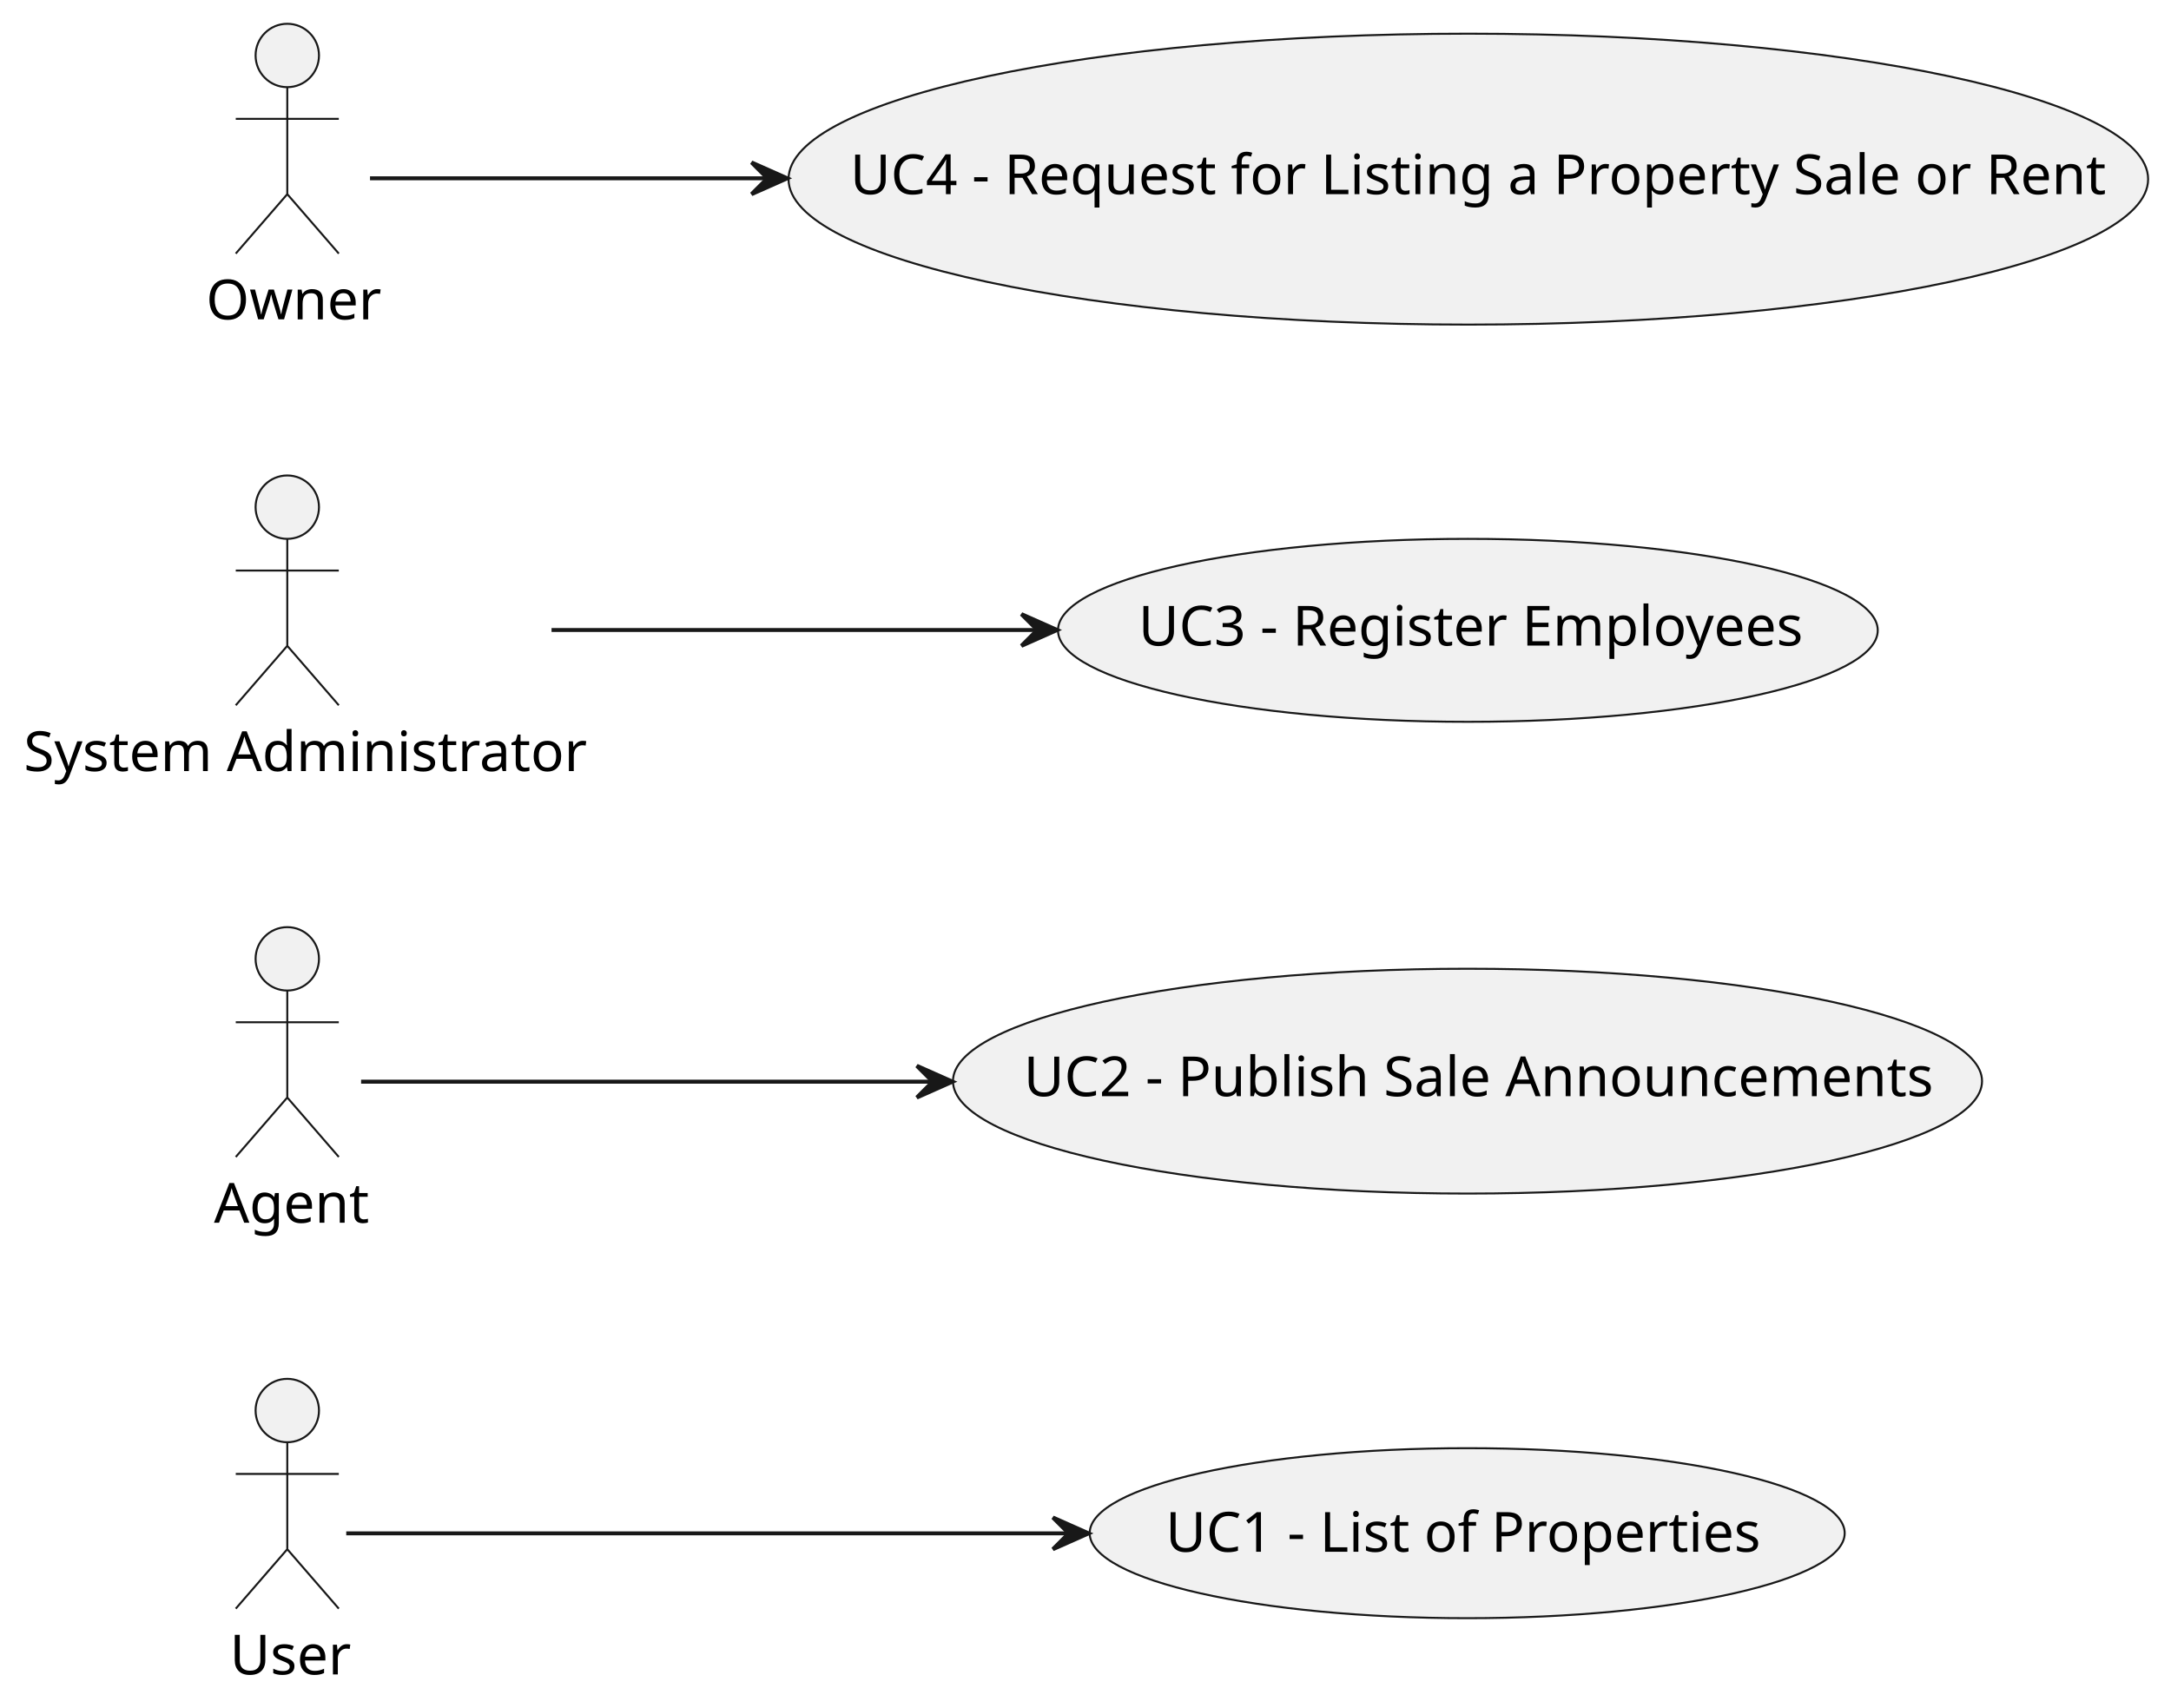
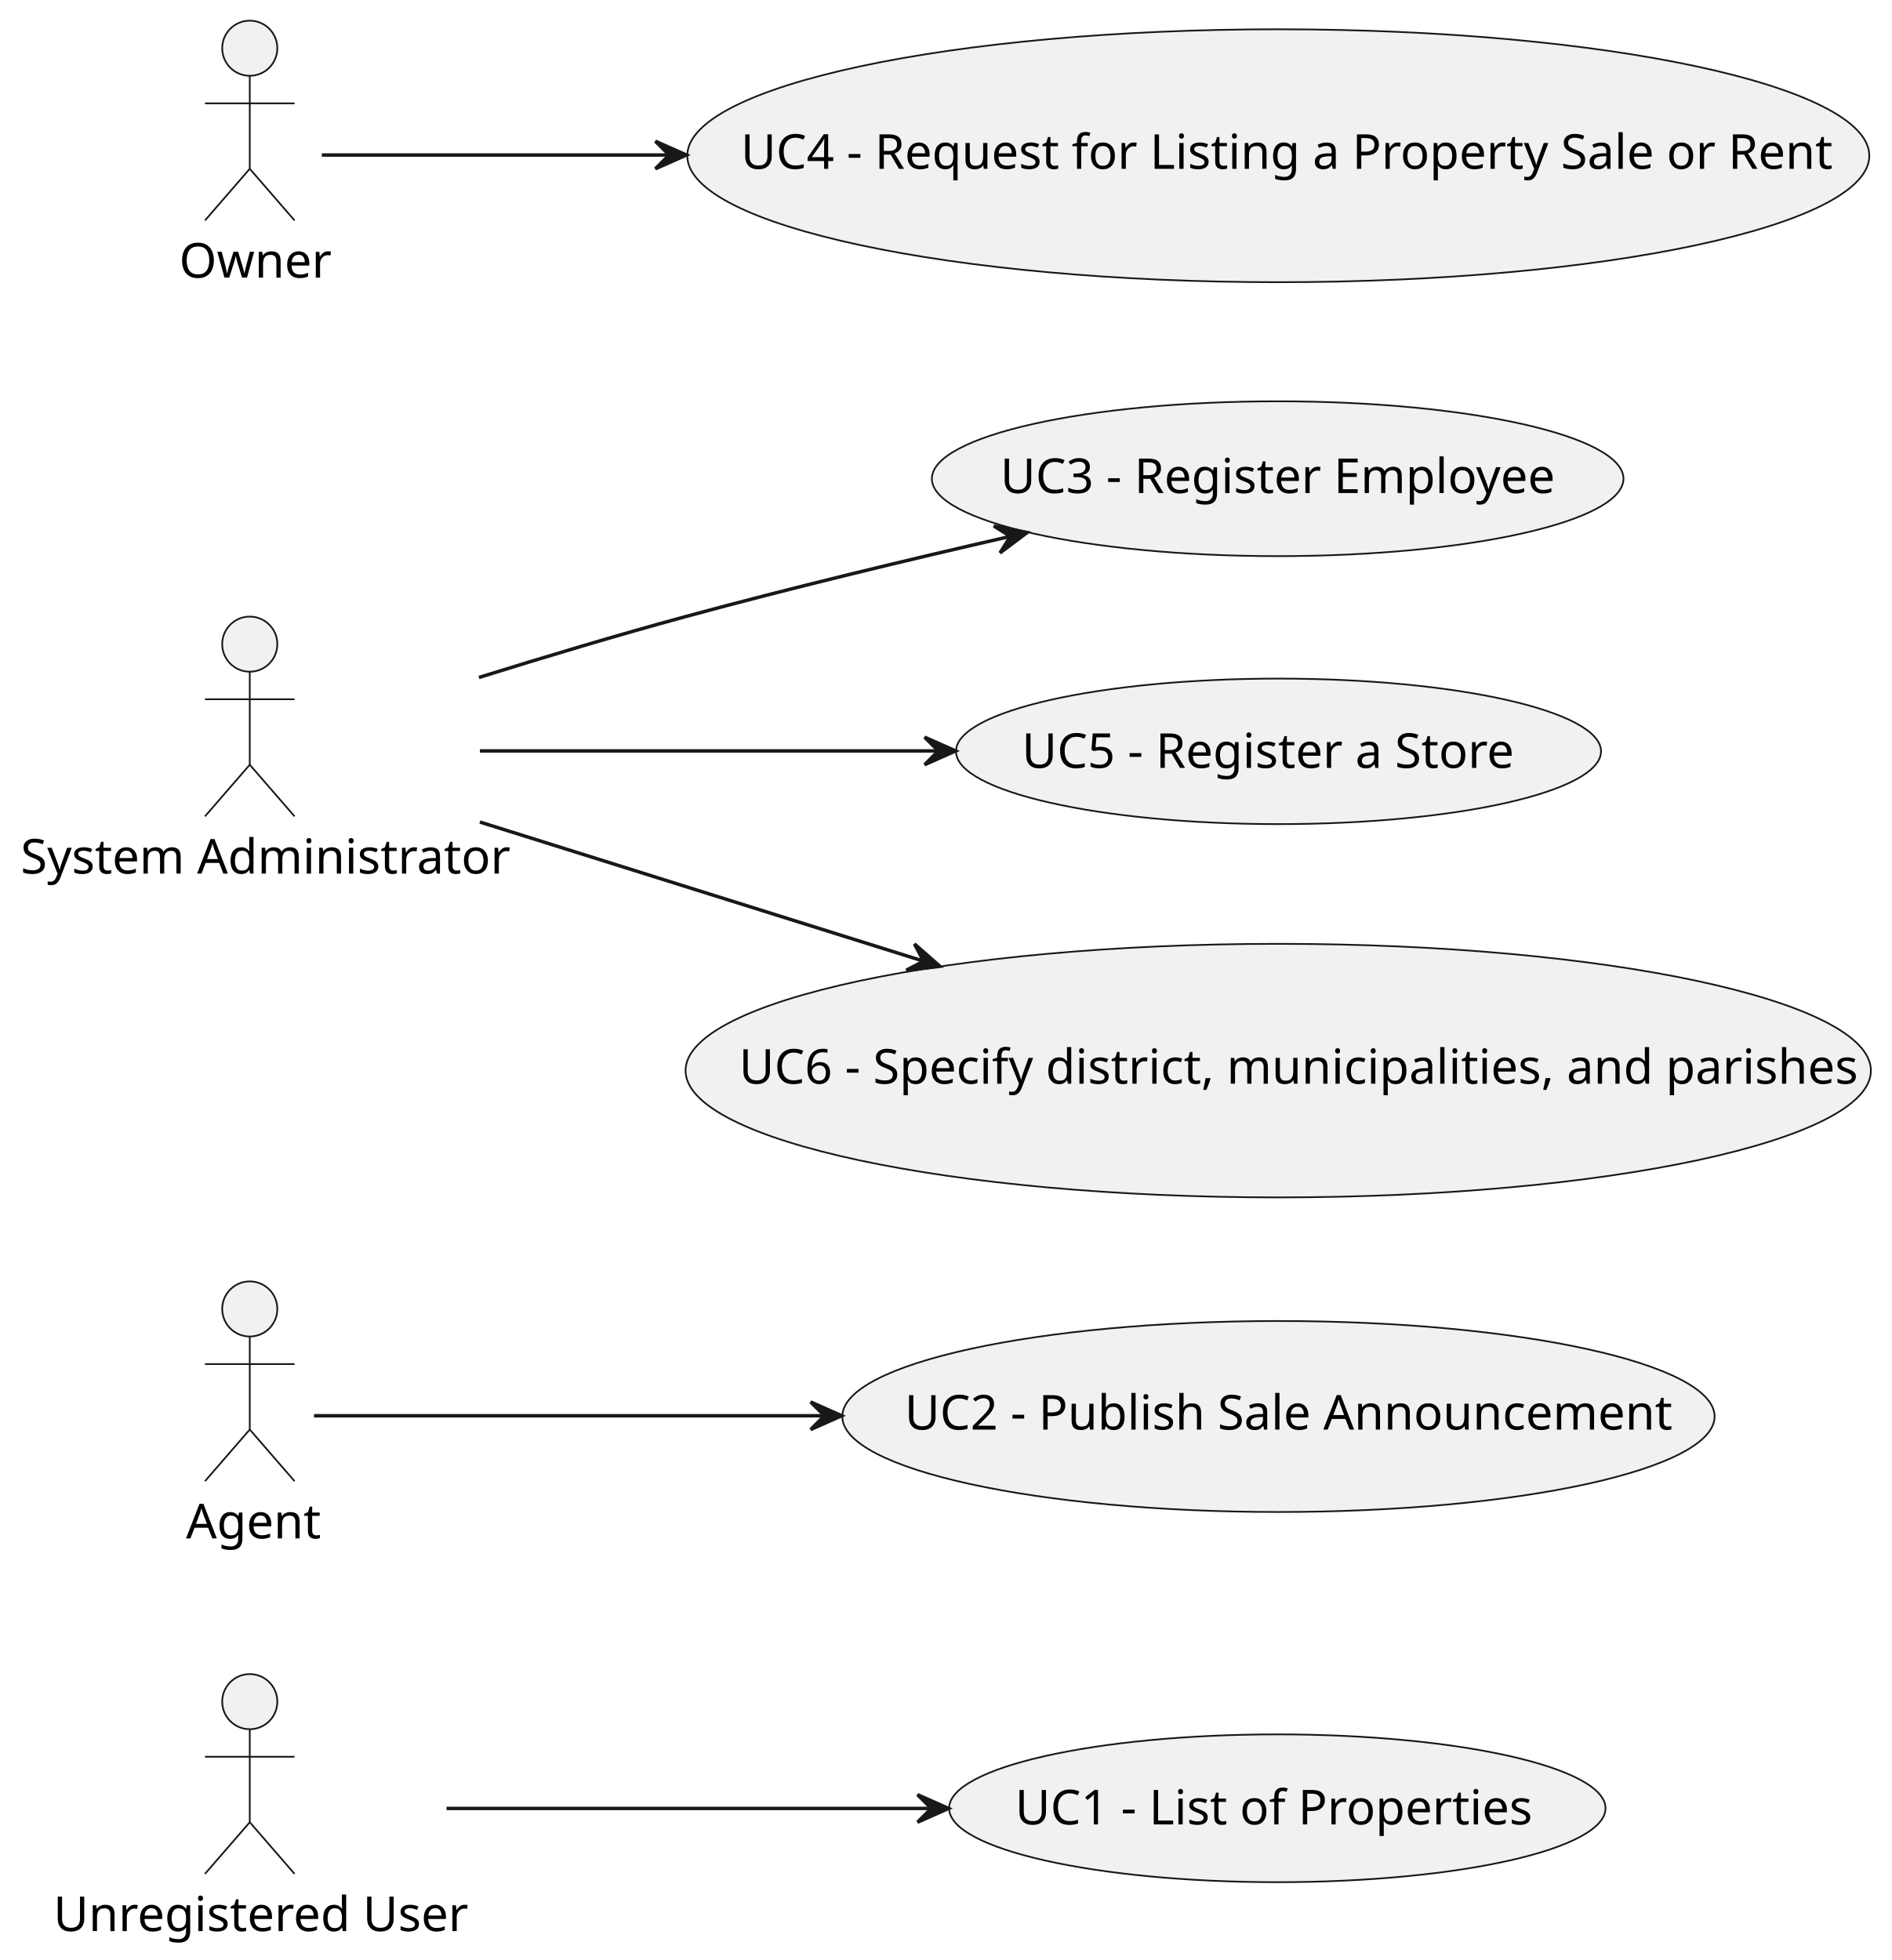
- <svg xmlns="http://www.w3.org/2000/svg" contentStyleType="text/css" height="306.01px" preserveAspectRatio="none" style="width:389px;height:306px;background:#FFFFFF;" version="1.1" viewBox="0 0 389 306" width="389.08px" zoomAndPan="magnify">
+ <svg xmlns="http://www.w3.org/2000/svg" contentStyleType="text/css" height="569px" preserveAspectRatio="none" style="width:549px;height:569px;background:#FFFFFF;" version="1.1" viewBox="0 0 549 569" width="549px" zoomAndPan="magnify">
  <defs />
  <g>
    <g id="elem_UC1">
-       <ellipse cx="262.892" cy="274.738" fill="#F1F1F1" rx="67.642" ry="15.232" style="stroke:#181818;stroke-width:0.355;" />
-       <text fill="#000000" font-family="sans-serif" font-size="9.94" lengthAdjust="spacing" textLength="104.37" x="208.859" y="278.065">UC1 - List of Properties</text>
+       <ellipse cx="370.771" cy="524.954" fill="#F1F1F1" rx="95.271" ry="21.454" style="stroke:#181818;stroke-width:0.5;" />
+       <text fill="#000000" font-family="sans-serif" font-size="14" lengthAdjust="spacing" textLength="147" x="294.667" y="529.64">UC1 - List of Properties</text>
    </g>
-     <g id="elem_User">
-       <ellipse cx="51.475" cy="252.76" fill="#F1F1F1" rx="5.68" ry="5.68" style="stroke:#181818;stroke-width:0.355;" />
-       <path d="M51.475,258.44 L51.475,277.61 M42.245,264.12 L60.705,264.12 M51.475,277.61 L42.245,288.26 M51.475,277.61 L60.705,288.26 " fill="none" style="stroke:#181818;stroke-width:0.355;" />
-       <text fill="#000000" font-family="sans-serif" font-size="9.94" lengthAdjust="spacing" textLength="20.59" x="41.18" y="300.051">User</text>
+     <g id="elem_Unregistered User">
+       <ellipse cx="72.5" cy="494" fill="#F1F1F1" rx="8" ry="8" style="stroke:#181818;stroke-width:0.5;" />
+       <path d="M72.5,502 L72.5,529 M59.5,510 L85.5,510 M72.5,529 L59.5,544 M72.5,529 L85.5,544 " fill="none" style="stroke:#181818;stroke-width:0.5;" />
+       <text fill="#000000" font-family="sans-serif" font-size="14" lengthAdjust="spacing" textLength="114" x="15.5" y="560.607">Unregistered User</text>
    </g>
    <g id="elem_UC2">
-       <ellipse cx="262.949" cy="193.738" fill="#F1F1F1" rx="92.194" ry="20.143" style="stroke:#181818;stroke-width:0.355;" />
-       <text fill="#000000" font-family="sans-serif" font-size="9.94" lengthAdjust="spacing" textLength="159.04" x="183.429" y="196.434">UC2 - Publish Sale Announcements</text>
+       <ellipse cx="371.102" cy="411.22" fill="#F1F1F1" rx="126.602" ry="27.72" style="stroke:#181818;stroke-width:0.5;" />
+       <text fill="#000000" font-family="sans-serif" font-size="14" lengthAdjust="spacing" textLength="217" x="262.602" y="415.017">UC2 - Publish Sale Announcement</text>
    </g>
    <g id="elem_Agent">
-       <ellipse cx="51.475" cy="171.82" fill="#F1F1F1" rx="5.68" ry="5.68" style="stroke:#181818;stroke-width:0.355;" />
-       <path d="M51.475,177.5 L51.475,196.67 M42.245,183.18 L60.705,183.18 M51.475,196.67 L42.245,207.32 M51.475,196.67 L60.705,207.32 " fill="none" style="stroke:#181818;stroke-width:0.355;" />
-       <text fill="#000000" font-family="sans-serif" font-size="9.94" lengthAdjust="spacing" textLength="26.27" x="38.34" y="219.111">Agent</text>
+       <ellipse cx="72.5" cy="380" fill="#F1F1F1" rx="8" ry="8" style="stroke:#181818;stroke-width:0.5;" />
+       <path d="M72.5,388 L72.5,415 M59.5,396 L85.5,396 M72.5,415 L59.5,430 M72.5,415 L85.5,430 " fill="none" style="stroke:#181818;stroke-width:0.5;" />
+       <text fill="#000000" font-family="sans-serif" font-size="14" lengthAdjust="spacing" textLength="37" x="54" y="446.607">Agent</text>
    </g>
    <g id="elem_UC3">
-       <ellipse cx="263.013" cy="112.953" fill="#F1F1F1" rx="73.443" ry="16.392" style="stroke:#181818;stroke-width:0.355;" />
-       <text fill="#000000" font-family="sans-serif" font-size="9.94" lengthAdjust="spacing" textLength="117.86" x="203.987" y="115.685">UC3 - Register Employees</text>
+       <ellipse cx="370.874" cy="138.975" fill="#F1F1F1" rx="100.374" ry="22.475" style="stroke:#181818;stroke-width:0.5;" />
+       <text fill="#000000" font-family="sans-serif" font-size="14" lengthAdjust="spacing" textLength="159" x="290.378" y="143.138">UC3 - Register Employee</text>
    </g>
    <g id="elem_System Administrator">
-       <ellipse cx="51.475" cy="90.88" fill="#F1F1F1" rx="5.68" ry="5.68" style="stroke:#181818;stroke-width:0.355;" />
-       <path d="M51.475,96.56 L51.475,115.73 M42.245,102.24 L60.705,102.24 M51.475,115.73 L42.245,126.38 M51.475,115.73 L60.705,126.38 " fill="none" style="stroke:#181818;stroke-width:0.355;" />
-       <text fill="#000000" font-family="sans-serif" font-size="9.94" lengthAdjust="spacing" textLength="94.43" x="4.26" y="138.171">System Administrator</text>
+       <ellipse cx="72.5" cy="187" fill="#F1F1F1" rx="8" ry="8" style="stroke:#181818;stroke-width:0.5;" />
+       <path d="M72.5,195 L72.5,222 M59.5,203 L85.5,203 M72.5,222 L59.5,237 M72.5,222 L85.5,237 " fill="none" style="stroke:#181818;stroke-width:0.5;" />
+       <text fill="#000000" font-family="sans-serif" font-size="14" lengthAdjust="spacing" textLength="133" x="6" y="253.607">System Administrator</text>
    </g>
    <g id="elem_UC4">
-       <ellipse cx="263.095" cy="32.1" fill="#F1F1F1" rx="121.805" ry="26.065" style="stroke:#181818;stroke-width:0.355;" />
-       <text fill="#000000" font-family="sans-serif" font-size="9.94" lengthAdjust="spacing" textLength="221.52" x="152.335" y="34.796">UC4 - Request for Listing a Property Sale or Rent</text>
+       <ellipse cx="371.056" cy="45.211" fill="#F1F1F1" rx="171.556" ry="36.711" style="stroke:#181818;stroke-width:0.5;" />
+       <text fill="#000000" font-family="sans-serif" font-size="14" lengthAdjust="spacing" textLength="312" x="215.056" y="49.008">UC4 - Request for Listing a Property Sale or Rent</text>
    </g>
    <g id="elem_Owner">
-       <ellipse cx="51.475" cy="9.94" fill="#F1F1F1" rx="5.68" ry="5.68" style="stroke:#181818;stroke-width:0.355;" />
-       <path d="M51.475,15.62 L51.475,34.79 M42.245,21.3 L60.705,21.3 M51.475,34.79 L42.245,45.44 M51.475,34.79 L60.705,45.44 " fill="none" style="stroke:#181818;stroke-width:0.355;" />
-       <text fill="#000000" font-family="sans-serif" font-size="9.94" lengthAdjust="spacing" textLength="29.11" x="36.92" y="57.231">Owner</text>
+       <ellipse cx="72.5" cy="14" fill="#F1F1F1" rx="8" ry="8" style="stroke:#181818;stroke-width:0.5;" />
+       <path d="M72.5,22 L72.5,49 M59.5,30 L85.5,30 M72.5,49 L59.5,64 M72.5,49 L85.5,64 " fill="none" style="stroke:#181818;stroke-width:0.5;" />
+       <text fill="#000000" font-family="sans-serif" font-size="14" lengthAdjust="spacing" textLength="41" x="52" y="80.607">Owner</text>
    </g>
-     <g id="link_User_UC1">
-       <path d="M62.04,274.77 C84.937,274.77 143.427,274.77 191.331,274.77 " fill="none" id="User-to-UC1" style="stroke:#181818;stroke-width:0.71;" />
-       <polygon fill="#181818" points="195.051,274.77,188.661,271.93,191.501,274.77,188.661,277.61,195.051,274.77" style="stroke:#181818;stroke-width:0.71;" />
+     <g id="elem_UC5">
+       <ellipse cx="371.117" cy="218.123" fill="#F1F1F1" rx="93.617" ry="21.123" style="stroke:#181818;stroke-width:0.5;" />
+       <text fill="#000000" font-family="sans-serif" font-size="14" lengthAdjust="spacing" textLength="143" x="296.617" y="222.927">UC5 - Register a Store</text>
+     </g>
+     <g id="elem_UC6">
+       <ellipse cx="371.037" cy="310.807" fill="#F1F1F1" rx="172.037" ry="36.807" style="stroke:#181818;stroke-width:0.5;" />
+       <text fill="#000000" font-family="sans-serif" font-size="14" lengthAdjust="spacing" textLength="313" x="214.537" y="314.604">UC6 - Specify district, municipalities, and parishes</text>
+     </g>
+     <g id="link_Unregistered User_UC1">
+       <path d="M129.62,525 C169.22,525 223.36,525 270.24,525 " fill="none" id="Unregistered User-to-UC1" style="stroke:#181818;stroke-width:1.0;" />
+       <polygon fill="#181818" points="275.33,525,266.33,521,270.33,525,266.33,529,275.33,525" style="stroke:#181818;stroke-width:1.0;" />
    </g>
    <g id="link_Agent_UC2">
-       <path d="M64.702,193.83 C85.03,193.83 126.998,193.83 167.049,193.83 " fill="none" id="Agent-to-UC2" style="stroke:#181818;stroke-width:0.71;" />
-       <polygon fill="#181818" points="170.67,193.83,164.28,190.99,167.12,193.83,164.28,196.67,170.67,193.83" style="stroke:#181818;stroke-width:0.71;" />
+       <path d="M91.16,411 C120.45,411 181.56,411 239.12,411 " fill="none" id="Agent-to-UC2" style="stroke:#181818;stroke-width:1.0;" />
+       <polygon fill="#181818" points="244.32,411,235.32,407,239.32,411,235.32,415,244.32,411" style="stroke:#181818;stroke-width:1.0;" />
    </g>
    <g id="link_System Administrator_UC3">
-       <path d="M98.825,112.89 C124.342,112.89 156.59,112.89 185.693,112.89 " fill="none" id="System Administrator-to-UC3" style="stroke:#181818;stroke-width:0.71;" />
-       <polygon fill="#181818" points="189.414,112.89,183.024,110.05,185.864,112.89,183.024,115.73,189.414,112.89" style="stroke:#181818;stroke-width:0.71;" />
+       <path d="M139.03,196.67 C158.27,190.67 179.41,184.33 199,179 C229.59,170.68 263.55,162.52 293.08,155.76 " fill="none" id="System Administrator-to-UC3" style="stroke:#181818;stroke-width:1.0;" />
+       <polygon fill="#181818" points="298.16,154.6,288.495,152.708,293.286,155.715,290.279,160.506,298.16,154.6" style="stroke:#181818;stroke-width:1.0;" />
    </g>
    <g id="link_Owner_UC4">
-       <path d="M66.3,31.95 C81.849,31.95 108.474,31.95 137.179,31.95 " fill="none" id="Owner-to-UC4" style="stroke:#181818;stroke-width:0.71;" />
-       <polygon fill="#181818" points="141.056,31.95,134.666,29.11,137.506,31.95,134.666,34.79,141.056,31.95" style="stroke:#181818;stroke-width:0.71;" />
+       <path d="M93.41,45 C115.41,45 153.13,45 193.75,45 " fill="none" id="Owner-to-UC4" style="stroke:#181818;stroke-width:1.0;" />
+       <polygon fill="#181818" points="199.24,45,190.24,41,194.24,45,190.24,49,199.24,45" style="stroke:#181818;stroke-width:1.0;" />
+     </g>
+     <g id="link_System Administrator_UC5">
+       <path d="M139.3,218 C178.4,218 228.72,218 272.38,218 " fill="none" id="System Administrator-to-UC5" style="stroke:#181818;stroke-width:1.0;" />
+       <polygon fill="#181818" points="277.39,218,268.39,214,272.39,218,268.39,222,277.39,218" style="stroke:#181818;stroke-width:1.0;" />
+     </g>
+     <g id="link_System Administrator_UC6">
+       <path d="M139.3,238.64 C177.09,250.49 225.35,265.63 267.95,278.99 " fill="none" id="System Administrator-to-UC6" style="stroke:#181818;stroke-width:1.0;" />
+       <polygon fill="#181818" points="272.85,280.53,265.446,274.035,268.076,279.043,263.068,281.673,272.85,280.53" style="stroke:#181818;stroke-width:1.0;" />
    </g>
  </g>
</svg>
